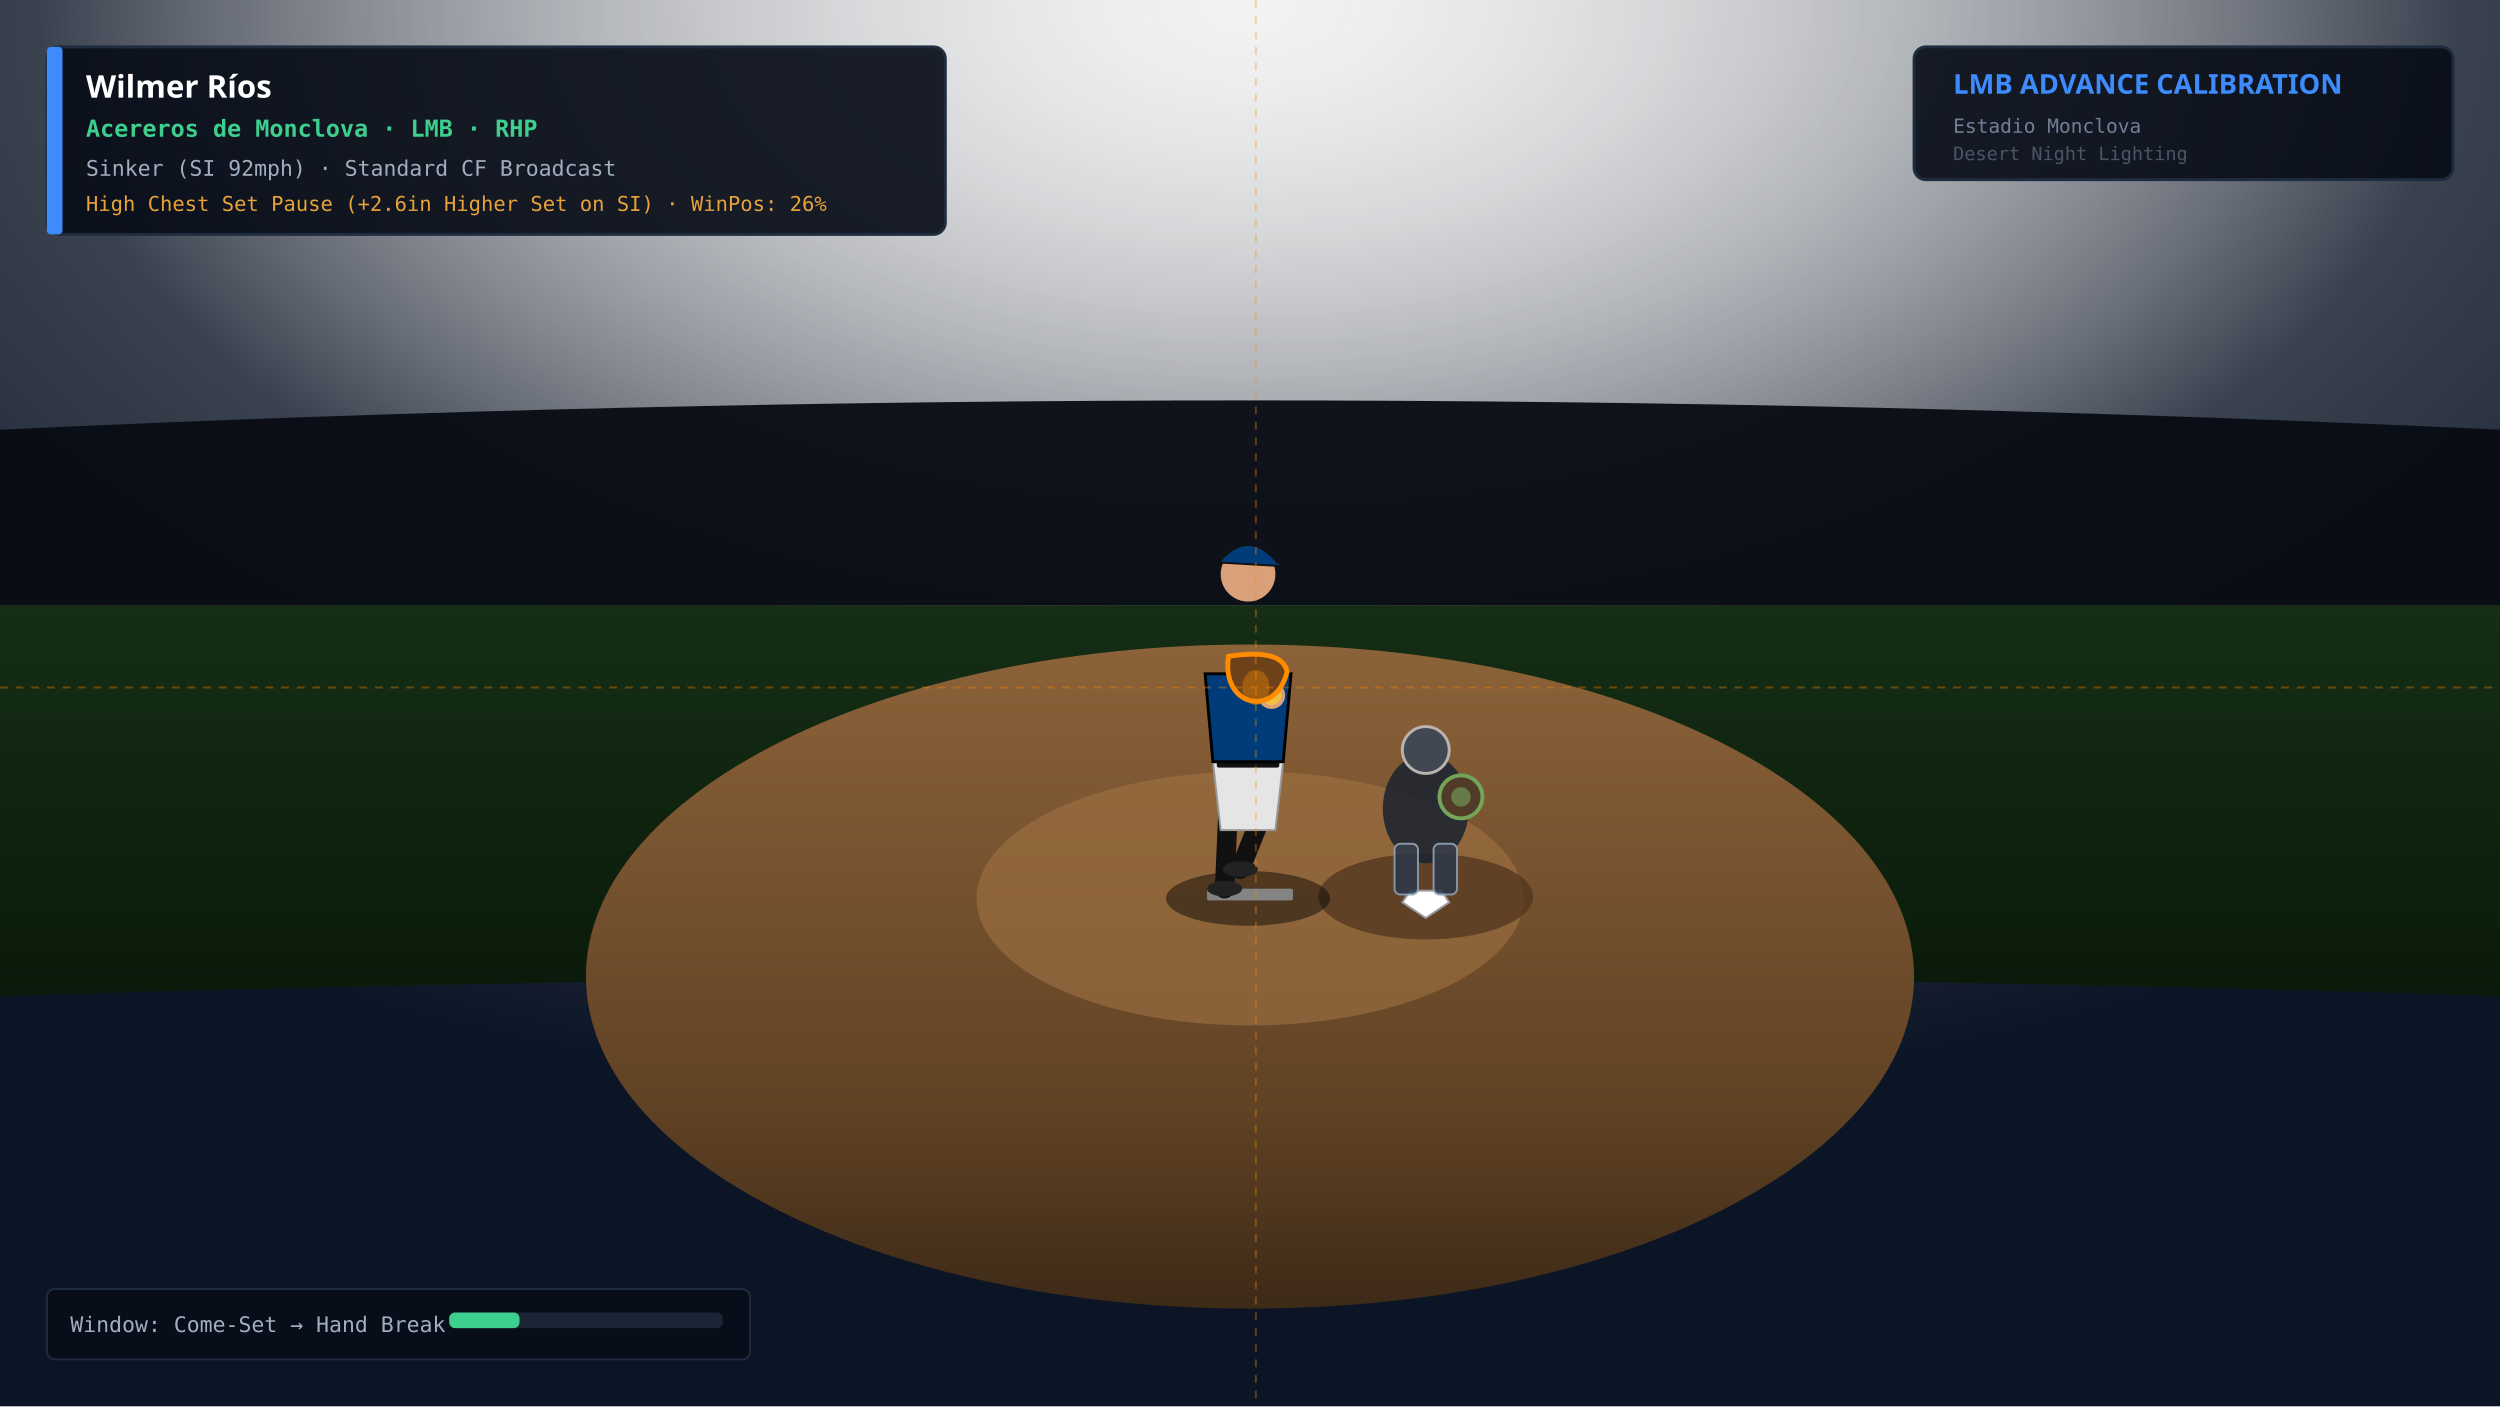
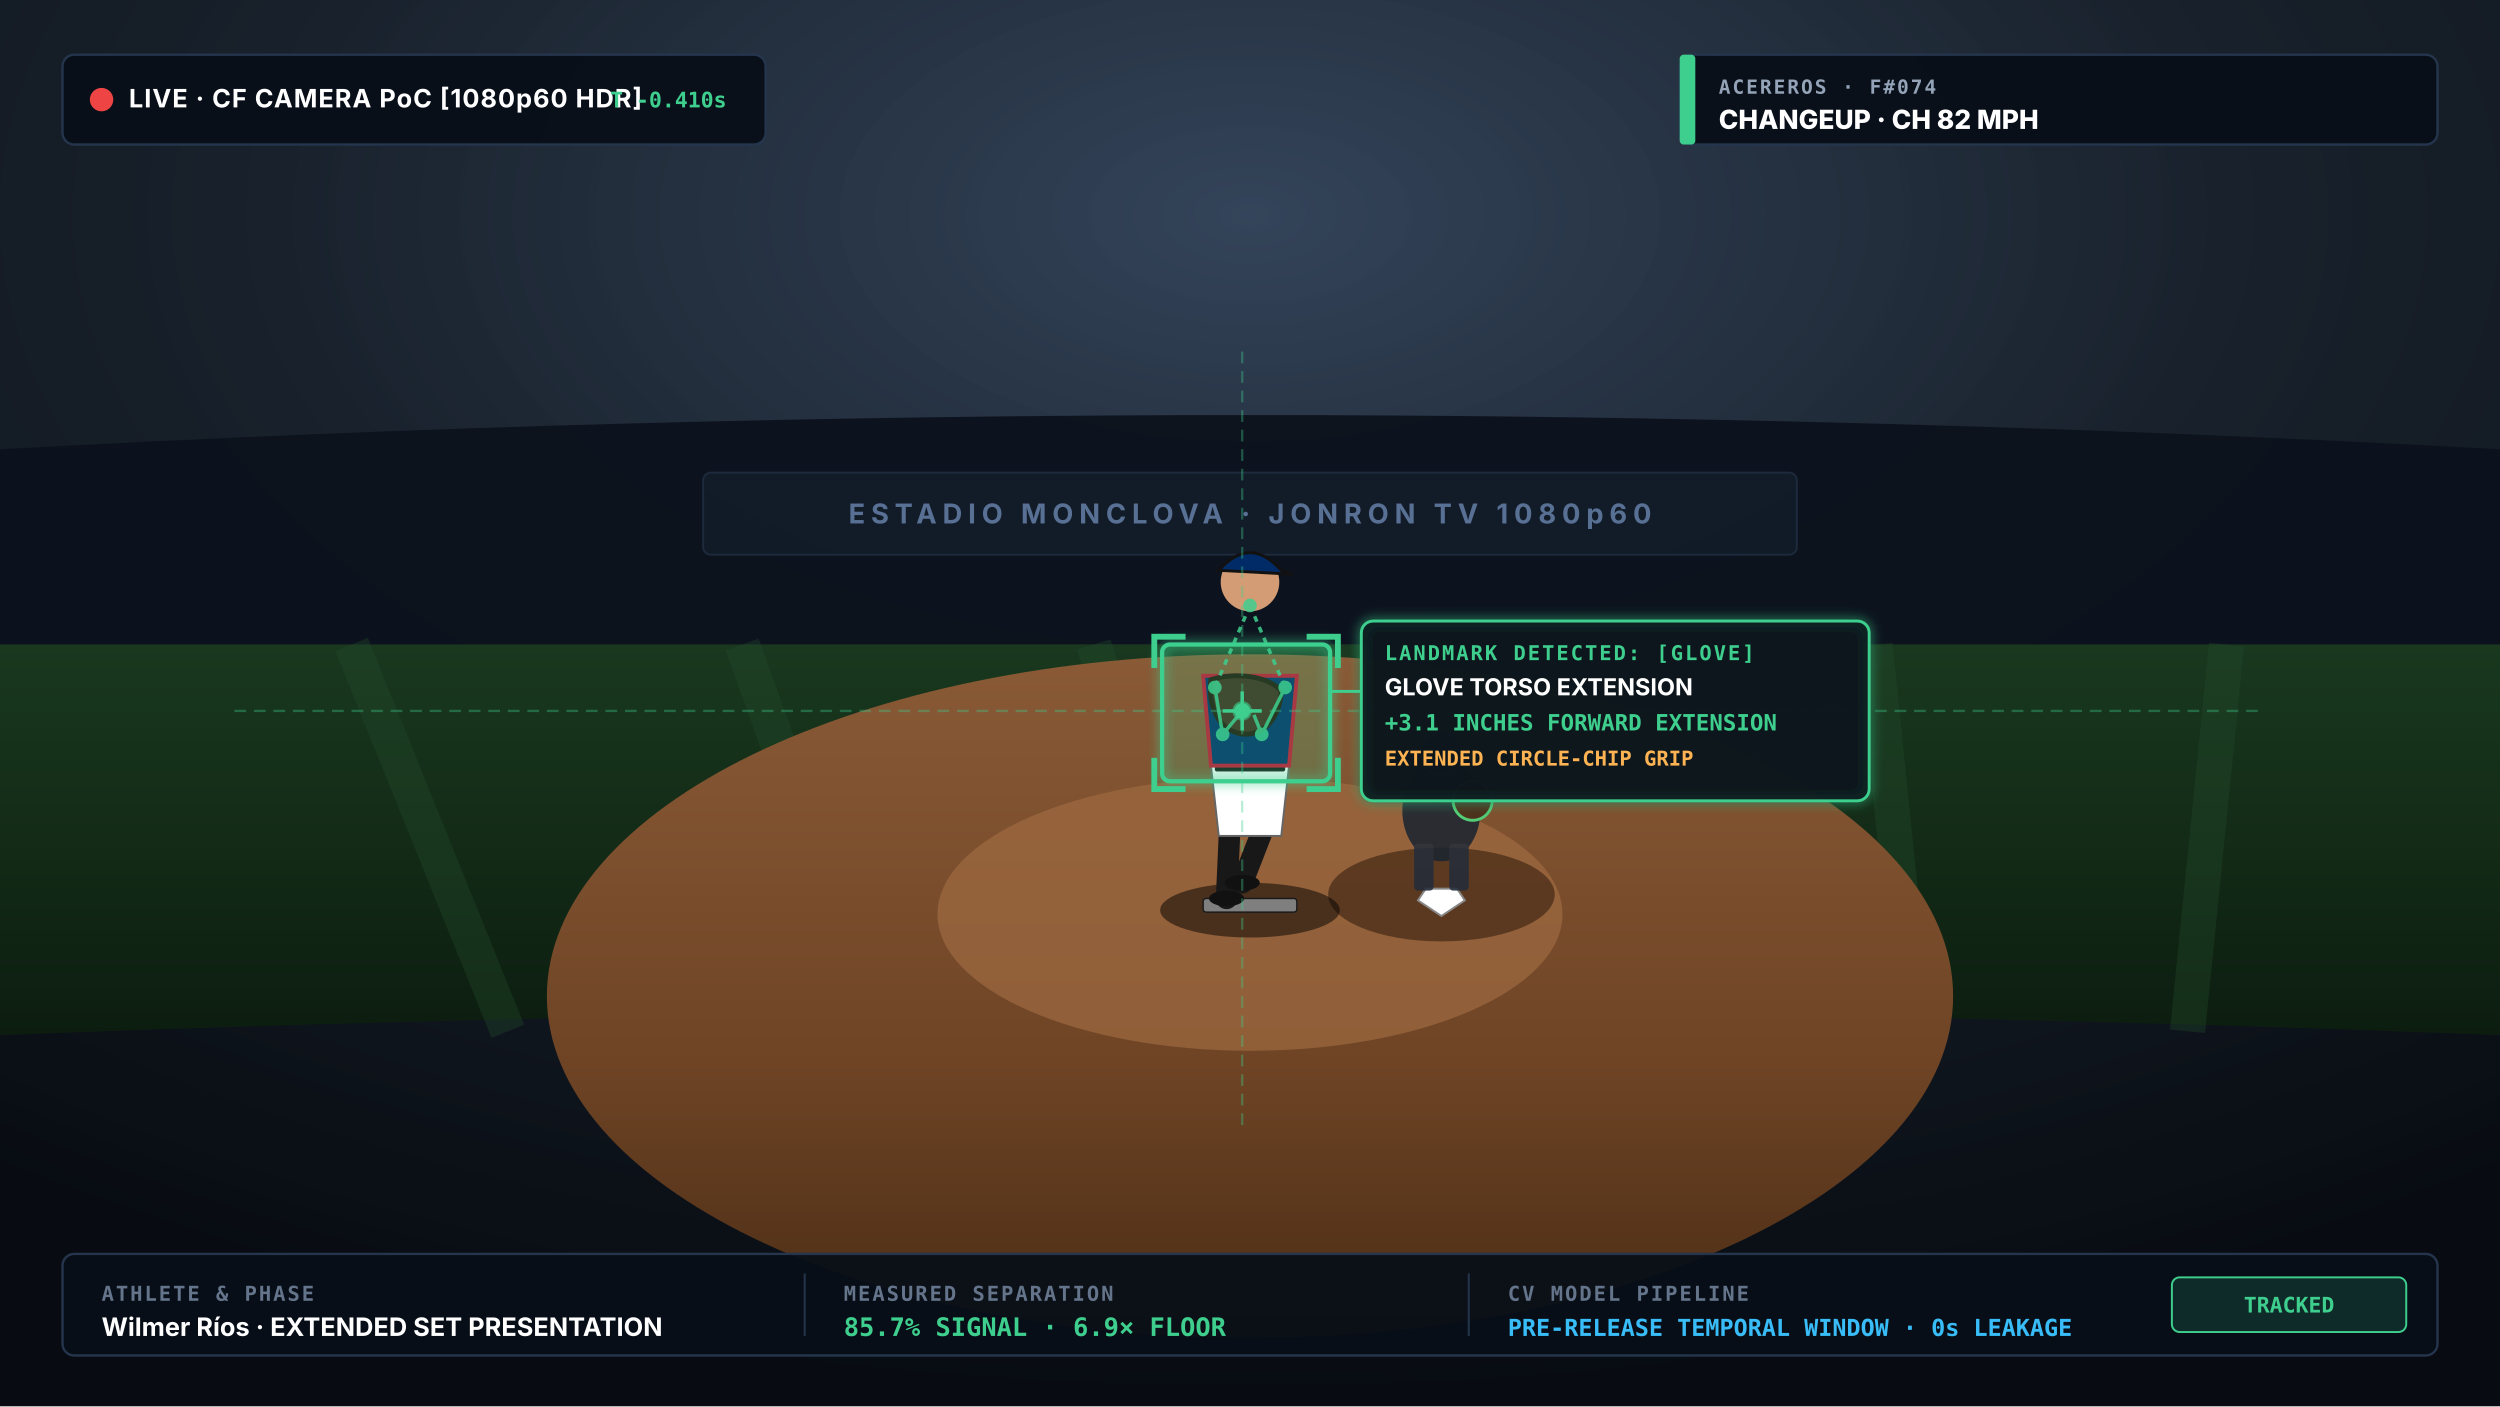
- <svg xmlns="http://www.w3.org/2000/svg" viewBox="0 0 1280 720" width="1280" height="720">
+ <svg xmlns="http://www.w3.org/2000/svg" viewBox="0 0 1280 720" width="1280" height="720" style="background:#0a0e14; font-family:'Manrope', -apple-system, BlinkMacSystemFont, sans-serif;">
  <defs>
-     <radialGradient id="stadiumLights" cx="50%" cy="0%" r="80%">
-       <stop offset="0%" stop-color="#ffffff" stop-opacity="0.18" />
-       <stop offset="60%" stop-color="#0c1526" stop-opacity="0.8" />
-       <stop offset="100%" stop-color="#0c1526" stop-opacity="1" />
+     <radialGradient id="stadiumGlow" cx="50%" cy="15%" r="85%">
+       <stop offset="0%" stop-color="#2a3b52" stop-opacity="0.95" />
+       <stop offset="45%" stop-color="#141d28" stop-opacity="0.98" />
+       <stop offset="100%" stop-color="#080c12" stop-opacity="1.0" />
    </radialGradient>
-     <linearGradient id="moundDirt" x1="0%" y1="0%" x2="0%" y2="100%">
-       <stop offset="0%" stop-color="#8c6239" />
-       <stop offset="70%" stop-color="#604224" />
-       <stop offset="100%" stop-color="#3d2a17" />
+     <linearGradient id="grassStripes" x1="0%" y1="0%" x2="0%" y2="100%">
+       <stop offset="0%" stop-color="#19381e" />
+       <stop offset="50%" stop-color="#132b17" />
+       <stop offset="100%" stop-color="#0c1d10" />
    </linearGradient>
-     <linearGradient id="grassGrad" x1="0%" y1="0%" x2="0%" y2="100%">
-       <stop offset="0%" stop-color="#152e15" />
-       <stop offset="100%" stop-color="#0a1a0a" />
+     <linearGradient id="moundClay" x1="0%" y1="0%" x2="0%" y2="100%">
+       <stop offset="0%" stop-color="#8a5a36" />
+       <stop offset="60%" stop-color="#6e4425" />
+       <stop offset="100%" stop-color="#4a2c14" />
    </linearGradient>
+     <linearGradient id="reticleGrad" x1="0%" y1="0%" x2="100%" y2="100%">
+       <stop offset="0%" stop-color="#3ecf8e" stop-opacity="0.9" />
+       <stop offset="100%" stop-color="#3ecf8e" stop-opacity="0.3" />
+     </linearGradient>
+     <filter id="softGlow" x="-20%" y="-20%" width="140%" height="140%">
+       <feGaussianBlur stdDeviation="3" result="blur" />
+       <feMerge>
+         <feMergeNode in="blur" />
+         <feMergeNode in="SourceGraphic" />
+       </feMerge>
+     </filter>
  </defs>
-   <rect width="1280" height="720" fill="url(#stadiumLights)" />
-   <path d="M0,220 Q640,190 1280,220 L1280,310 L0,310 Z" fill="#080c14" opacity="0.95" />
-   <path d="M0,310 L1280,310 L1280,510 Q640,490 0,510 Z" fill="url(#grassGrad)" />
-   <ellipse cx="640" cy="500" rx="340" ry="170" fill="url(#moundDirt)" />
-   <ellipse cx="640" cy="460" rx="140" ry="65" fill="#a07242" opacity="0.6" />
-   <rect x="618" y="455" width="44" height="6" fill="#f0f0f0" rx="1" />
-   <ellipse cx="730" cy="459" rx="55" ry="22" fill="#50351d" opacity="0.75" />
-   <polygon points="722,456 738,456 742,462 730,470 718,462" fill="#ffffff" stroke="#999" stroke-width="1" />
-   <g id="catcher-silhouette" opacity="0.88">
-     <ellipse cx="730" cy="414" rx="22" ry="28" fill="#1c2430" />
-     <circle cx="730" cy="384" r="12" fill="#3a4556" stroke="#c0c0c0" stroke-width="1.5" />
-     <rect x="714" y="432" width="12" height="26" fill="#2d3748" rx="3" stroke="#88a0b8" stroke-width="1" />
-     <rect x="734" y="432" width="12" height="26" fill="#2d3748" rx="3" stroke="#88a0b8" stroke-width="1" />
-     <circle cx="748" cy="408" r="11" fill="#4a3728" stroke="#70af5f" stroke-width="2" />
-     <circle cx="748" cy="408" r="5" fill="#70af5f" opacity="0.6" />
+   <rect width="1280" height="720" fill="url(#stadiumGlow)" />
+   <path d="M0,230 Q640,195 1280,230 L1280,330 L0,330 Z" fill="#0c121c" opacity="0.95" />
+   <rect x="360" y="242" width="560" height="42" rx="4" fill="#141e2e" opacity="0.65" stroke="#25354d" stroke-width="1" />
+   <text x="640" y="268" fill="#587094" font-size="14" font-weight="700" letter-spacing="3" text-anchor="middle">ESTADIO MONCLOVA · JONRON TV 1080p60</text>
+   <path d="M0,330 L1280,330 L1280,530 Q640,505 0,530 Z" fill="url(#grassStripes)" />
+   <path d="M180,330 L260,528 M380,330 L450,525 M560,330 L620,522 M760,330 L800,522 M960,330 L980,525 M1140,330 L1120,528" stroke="#234a2a" stroke-width="18" opacity="0.35" />
+   <ellipse cx="640" cy="510" rx="360" ry="175" fill="url(#moundClay)" />
+   <ellipse cx="640" cy="468" rx="160" ry="70" fill="#9e6940" opacity="0.7" />
+   <rect x="616" y="460" width="48" height="7" fill="#ffffff" rx="1.5" stroke="#333" stroke-width="0.75" />
+   <ellipse cx="738" cy="458" rx="58" ry="24" fill="#4d3019" opacity="0.8" />
+   <polygon points="730,455 746,455 750,461 738,469 726,461" fill="#ffffff" stroke="#888" stroke-width="1" />
+   <g opacity="0.85">
+     <ellipse cx="738" cy="415" rx="20" ry="26" fill="#18222f" />
+     <circle cx="738" cy="386" r="11" fill="#2d3a4d" stroke="#60728c" stroke-width="1" />
+     <rect x="724" y="432" width="10" height="24" fill="#222c3a" rx="2" />
+     <rect x="742" y="432" width="10" height="24" fill="#222c3a" rx="2" />
+     <circle cx="754" cy="410" r="10" fill="#442a18" stroke="#4ade80" stroke-width="1.5" />
  </g>
-   <g id="pitcher-anatomy">
-     <ellipse cx="639" cy="460" rx="42" ry="14" fill="#000000" opacity="0.45" />
-     <line x1="629" y1="410" x2="627" y2="455" stroke="#111111" stroke-width="10" stroke-linecap="round" />
-     <line x1="649" y1="410" x2="635" y2="445" stroke="#111111" stroke-width="10" stroke-linecap="round" />
-     <ellipse cx="627" cy="455" rx="9" ry="4" fill="#222" />
-     <ellipse cx="635" cy="445" rx="9" ry="4" fill="#222" />
-     <polygon points="621,390 657,390 653,425 625,425" fill="#e5e5e5" stroke="#999" stroke-width="1" />
-     <rect x="623" y="388" width="32" height="5" fill="#111" rx="1" />
-     <path d="M617,345 L661,345 L657,390 L621,390 Z" fill="#003b7a" stroke="#000000" stroke-width="1.5" />
-     <circle cx="639" cy="294" r="14" fill="#d9a07a" />
-     <path d="M624,288 Q639,270 654,288 L659,290 Z" fill="#003b7a" stroke="#111" stroke-width="1" />
-     <line x1="655" y1="352" x2="651" y2="356" stroke="#003b7a" stroke-width="8" stroke-linecap="round" />
-     <circle cx="651" cy="356" r="6" fill="#f0c040" stroke="#d9a07a" stroke-width="2" />
-     <line x1="623" y1="352" x2="643" y2="352" stroke="#003b7a" stroke-width="8" stroke-linecap="round" />
-     <path d="M629,336 C625,362 653,368 659,344 C657,334 643,334 629,336 Z" fill="#6d4218" stroke="#ff8c00" stroke-width="2.5" />
-     <ellipse cx="643" cy="352" rx="7" ry="9" fill="#ff8c00" opacity="0.35" />
+   <g id="athlete-pose">
+     <ellipse cx="640" cy="466" rx="46" ry="14" fill="#000000" opacity="0.5" />
+     <line x1="630" y1="416" x2="628" y2="460" stroke="#181818" stroke-width="11" stroke-linecap="round" />
+     <line x1="650" y1="416" x2="636" y2="452" stroke="#181818" stroke-width="11" stroke-linecap="round" />
+     <ellipse cx="628" cy="460" rx="9" ry="4" fill="#111111" />
+     <ellipse cx="636" cy="452" rx="9" ry="4" fill="#111111" />
+     <polygon points="620,392 660,392 656,428 624,428" fill="#ffffff" stroke="#666666" stroke-width="1" />
+     <rect x="622" y="390" width="36" height="5" fill="#111111" rx="1" />
+     <path d="M616,346 L664,346 L660,392 L620,392 Z" fill="#002b66" stroke="#c8102e" stroke-width="2" />
+     <circle cx="640" cy="298" r="15" fill="#d49c74" />
+     <path d="M624,292 Q640,274 656,292 L662,294 Z" fill="#002b66" stroke="#111111" stroke-width="1.5" />
+     <line x1="658" y1="352" x2="646" y2="376" stroke="#002b66" stroke-width="8" stroke-linecap="round" />
+     <line x1="646" y1="376" x2="642" y2="366" stroke="#002b66" stroke-width="7" stroke-linecap="round" />
+     <circle cx="642" cy="366" r="6.5" fill="#d49c74" stroke="#885533" stroke-width="1.5" />
+     <line x1="622" y1="352" x2="626" y2="376" stroke="#002b66" stroke-width="8" stroke-linecap="round" />
+     <line x1="626" y1="376" x2="632" y2="364" stroke="#002b66" stroke-width="7" stroke-linecap="round" />
+     <path d="M620,348 C616,382 654,386 656,354 C650,346 632,344 620,348 Z" fill="#422817" stroke="#221105" stroke-width="2.5" />
+     <circle cx="636" cy="364" r="5" fill="#3ecf8e" opacity="0.6" />
  </g>
-   <g opacity="0.35">
-     <line x1="0" y1="352" x2="1280" y2="352" stroke="#ff8c00" stroke-dasharray="4,4" stroke-width="1" />
-     <line x1="643" y1="0" x2="643" y2="720" stroke="#ff8c00" stroke-dasharray="4,4" stroke-width="1" />
+   <line x1="120" y1="364" x2="1160" y2="364" stroke="#3ecf8e" stroke-opacity="0.35" stroke-dasharray="6,4" stroke-width="1.2" />
+   <line x1="636" y1="180" x2="636" y2="580" stroke="#3ecf8e" stroke-opacity="0.35" stroke-dasharray="6,4" stroke-width="1.2" />
+   <g opacity="0.85">
+     <line x1="640" y1="310" x2="622" y2="352" stroke="#3ecf8e" stroke-width="1.8" stroke-dasharray="3,3" />
+     <line x1="640" y1="310" x2="658" y2="352" stroke="#3ecf8e" stroke-width="1.8" stroke-dasharray="3,3" />
+     <line x1="622" y1="352" x2="626" y2="376" stroke="#3ecf8e" stroke-width="1.8" />
+     <line x1="658" y1="352" x2="646" y2="376" stroke="#3ecf8e" stroke-width="1.8" />
+     <line x1="626" y1="376" x2="636" y2="364" stroke="#3ecf8e" stroke-width="1.8" />
+     <line x1="646" y1="376" x2="642" y2="366" stroke="#3ecf8e" stroke-width="1.8" />
+     <circle cx="640" cy="310" r="3.5" fill="#3ecf8e" />
+     <circle cx="622" cy="352" r="3.5" fill="#3ecf8e" />
+     <circle cx="658" cy="352" r="3.5" fill="#3ecf8e" />
+     <circle cx="626" cy="376" r="3.5" fill="#3ecf8e" />
+     <circle cx="646" cy="376" r="3.5" fill="#3ecf8e" />
  </g>
-   <rect x="24" y="24" width="460" height="96" fill="#080e18" fill-opacity="0.92" rx="6" stroke="#1f2c3f" stroke-width="1.5" />
-   <rect x="24" y="24" width="8" height="96" fill="#3d8bfd" rx="2" />
-   <text x="44" y="50" fill="#ffffff" font-family="Manrope, sans-serif" font-size="16" font-weight="700">Wilmer Ríos</text>
-   <text x="44" y="70" fill="#3ecf8e" font-family="IBM Plex Mono, monospace" font-size="12" font-weight="600">Acereros de Monclova · LMB · RHP</text>
-   <text x="44" y="90" fill="#a0aec0" font-family="IBM Plex Mono, monospace" font-size="11">Sinker (SI 92mph) · Standard CF Broadcast</text>
-   <text x="44" y="108" fill="#e8a23a" font-family="IBM Plex Mono, monospace" font-size="10.5">High Chest Set Pause (+2.6in Higher Set on SI) · WinPos: 26%</text>
-   <rect x="980" y="24" width="276" height="68" fill="#080e18" fill-opacity="0.92" rx="6" stroke="#1f2c3f" stroke-width="1.5" />
-   <text x="1000" y="48" fill="#3d8bfd" font-family="Manrope, sans-serif" font-size="14" font-weight="800">LMB ADVANCE CALIBRATION</text>
-   <text x="1000" y="68" fill="#718096" font-family="IBM Plex Mono, monospace" font-size="10">Estadio Monclova</text>
-   <text x="1000" y="82" fill="#4a5568" font-family="IBM Plex Mono, monospace" font-size="9.5">Desert Night Lighting</text>
-   <rect x="24" y="660" width="360" height="36" fill="#080e18" fill-opacity="0.92" rx="4" stroke="#1f2c3f" stroke-width="1" />
-   <text x="36" y="682" fill="#a0aec0" font-family="IBM Plex Mono, monospace" font-size="11">Window: Come-Set → Hand Break</text>
-   <rect x="230" y="672" width="140" height="8" fill="#1a2636" rx="3" />
-   <rect x="230" y="672" width="36" height="8" fill="#3ecf8e" rx="3" />
+   <rect x="595" y="330" width="86" height="70" fill="#3ecf8e" fill-opacity="0.12" stroke="#3ecf8e" stroke-width="2.2" rx="4" filter="url(#softGlow)" />
+   <path d="M591,342 L591,326 L607,326" stroke="#3ecf8e" stroke-width="3" fill="none" />
+   <path d="M685,342 L685,326 L669,326" stroke="#3ecf8e" stroke-width="3" fill="none" />
+   <path d="M591,388 L591,404 L607,404" stroke="#3ecf8e" stroke-width="3" fill="none" />
+   <path d="M685,388 L685,404 L669,404" stroke="#3ecf8e" stroke-width="3" fill="none" />
+   <circle cx="636" cy="364" r="4" fill="#3ecf8e" />
+   <line x1="626" y1="364" x2="646" y2="364" stroke="#3ecf8e" stroke-width="1.8" />
+   <line x1="636" y1="354" x2="636" y2="374" stroke="#3ecf8e" stroke-width="1.8" />
+   <g transform="translate(697, 318)">
+     <rect width="260" height="92" rx="6" fill="#0b131e" fill-opacity="0.92" stroke="#3ecf8e" stroke-width="1.5" filter="url(#softGlow)" />
+     <text x="12" y="20" fill="#3ecf8e" font-size="10.5" font-weight="800" font-family="'IBM Plex Mono', monospace" letter-spacing="1">LANDMARK DETECTED: [GLOVE]</text>
+     <text x="12" y="38" fill="#ffffff" font-size="12" font-weight="700">GLOVE TORSO EXTENSION</text>
+     <text x="12" y="56" fill="#3ecf8e" font-size="11.5" font-weight="700" font-family="'IBM Plex Mono', monospace">+3.1 INCHES FORWARD EXTENSION</text>
+     <text x="12" y="74" fill="#ffb454" font-size="10.5" font-weight="600" font-family="'IBM Plex Mono', monospace">EXTENDED CIRCLE-CHIP GRIP</text>
+     <line x1="0" y1="36" x2="-16" y2="36" stroke="#3ecf8e" stroke-width="1.5" />
+   </g>
+   <g transform="translate(32, 28)">
+     <rect width="360" height="46" rx="6" fill="#080e18" fill-opacity="0.94" stroke="#25354d" stroke-width="1.2" />
+     <circle cx="20" cy="23" r="6" fill="#ef4444" />
+     <text x="34" y="27" fill="#ffffff" font-size="13" font-weight="700" letter-spacing="0.5">LIVE · CF CAMERA PoC [1080p60 HDR]</text>
+     <text x="340" y="27" fill="#3ecf8e" font-size="11" font-weight="700" font-family="'IBM Plex Mono', monospace" text-anchor="end">T -0.410s</text>
+   </g>
+   <g transform="translate(860, 28)">
+     <rect width="388" height="46" rx="6" fill="#080e18" fill-opacity="0.94" stroke="#25354d" stroke-width="1.2" />
+     <rect x="0" y="0" width="8" height="46" rx="2" fill="#3ecf8e" />
+     <text x="20" y="20" fill="#94a3b8" font-size="10" font-weight="800" letter-spacing="1" font-family="'IBM Plex Mono', monospace">ACEREROS · F#074</text>
+     <text x="20" y="38" fill="#ffffff" font-size="13.5" font-weight="800">CHANGEUP · CH 82 MPH</text>
+   </g>
+   <g transform="translate(32, 642)">
+     <rect width="1216" height="52" rx="6" fill="#080e18" fill-opacity="0.94" stroke="#25354d" stroke-width="1.2" />
+     <text x="20" y="24" fill="#64748b" font-size="10.5" font-weight="800" letter-spacing="1" font-family="'IBM Plex Mono', monospace">ATHLETE &amp; PHASE</text>
+     <text x="20" y="42" fill="#ffffff" font-size="13" font-weight="700">Wilmer Ríos · EXTENDED SET PRESENTATION</text>
+     <line x1="380" y1="10" x2="380" y2="42" stroke="#25354d" stroke-width="1" />
+     <text x="400" y="24" fill="#64748b" font-size="10.5" font-weight="800" letter-spacing="1" font-family="'IBM Plex Mono', monospace">MEASURED SEPARATION</text>
+     <text x="400" y="42" fill="#3ecf8e" font-size="13" font-weight="700" font-family="'IBM Plex Mono', monospace">85.7% SIGNAL · 6.9× FLOOR</text>
+     <line x1="720" y1="10" x2="720" y2="42" stroke="#25354d" stroke-width="1" />
+     <text x="740" y="24" fill="#64748b" font-size="10.5" font-weight="800" letter-spacing="1" font-family="'IBM Plex Mono', monospace">CV MODEL PIPELINE</text>
+     <text x="740" y="42" fill="#38bdf8" font-size="12" font-weight="600" font-family="'IBM Plex Mono', monospace">PRE-RELEASE TEMPORAL WINDOW · 0s LEAKAGE</text>
+     <rect x="1080" y="12" width="120" height="28" rx="4" fill="#3ecf8e" fill-opacity="0.15" stroke="#3ecf8e" stroke-width="1" />
+     <text x="1140" y="30" fill="#3ecf8e" font-size="11" font-weight="800" font-family="'IBM Plex Mono', monospace" text-anchor="middle">TRACKED</text>
+   </g>
</svg>
